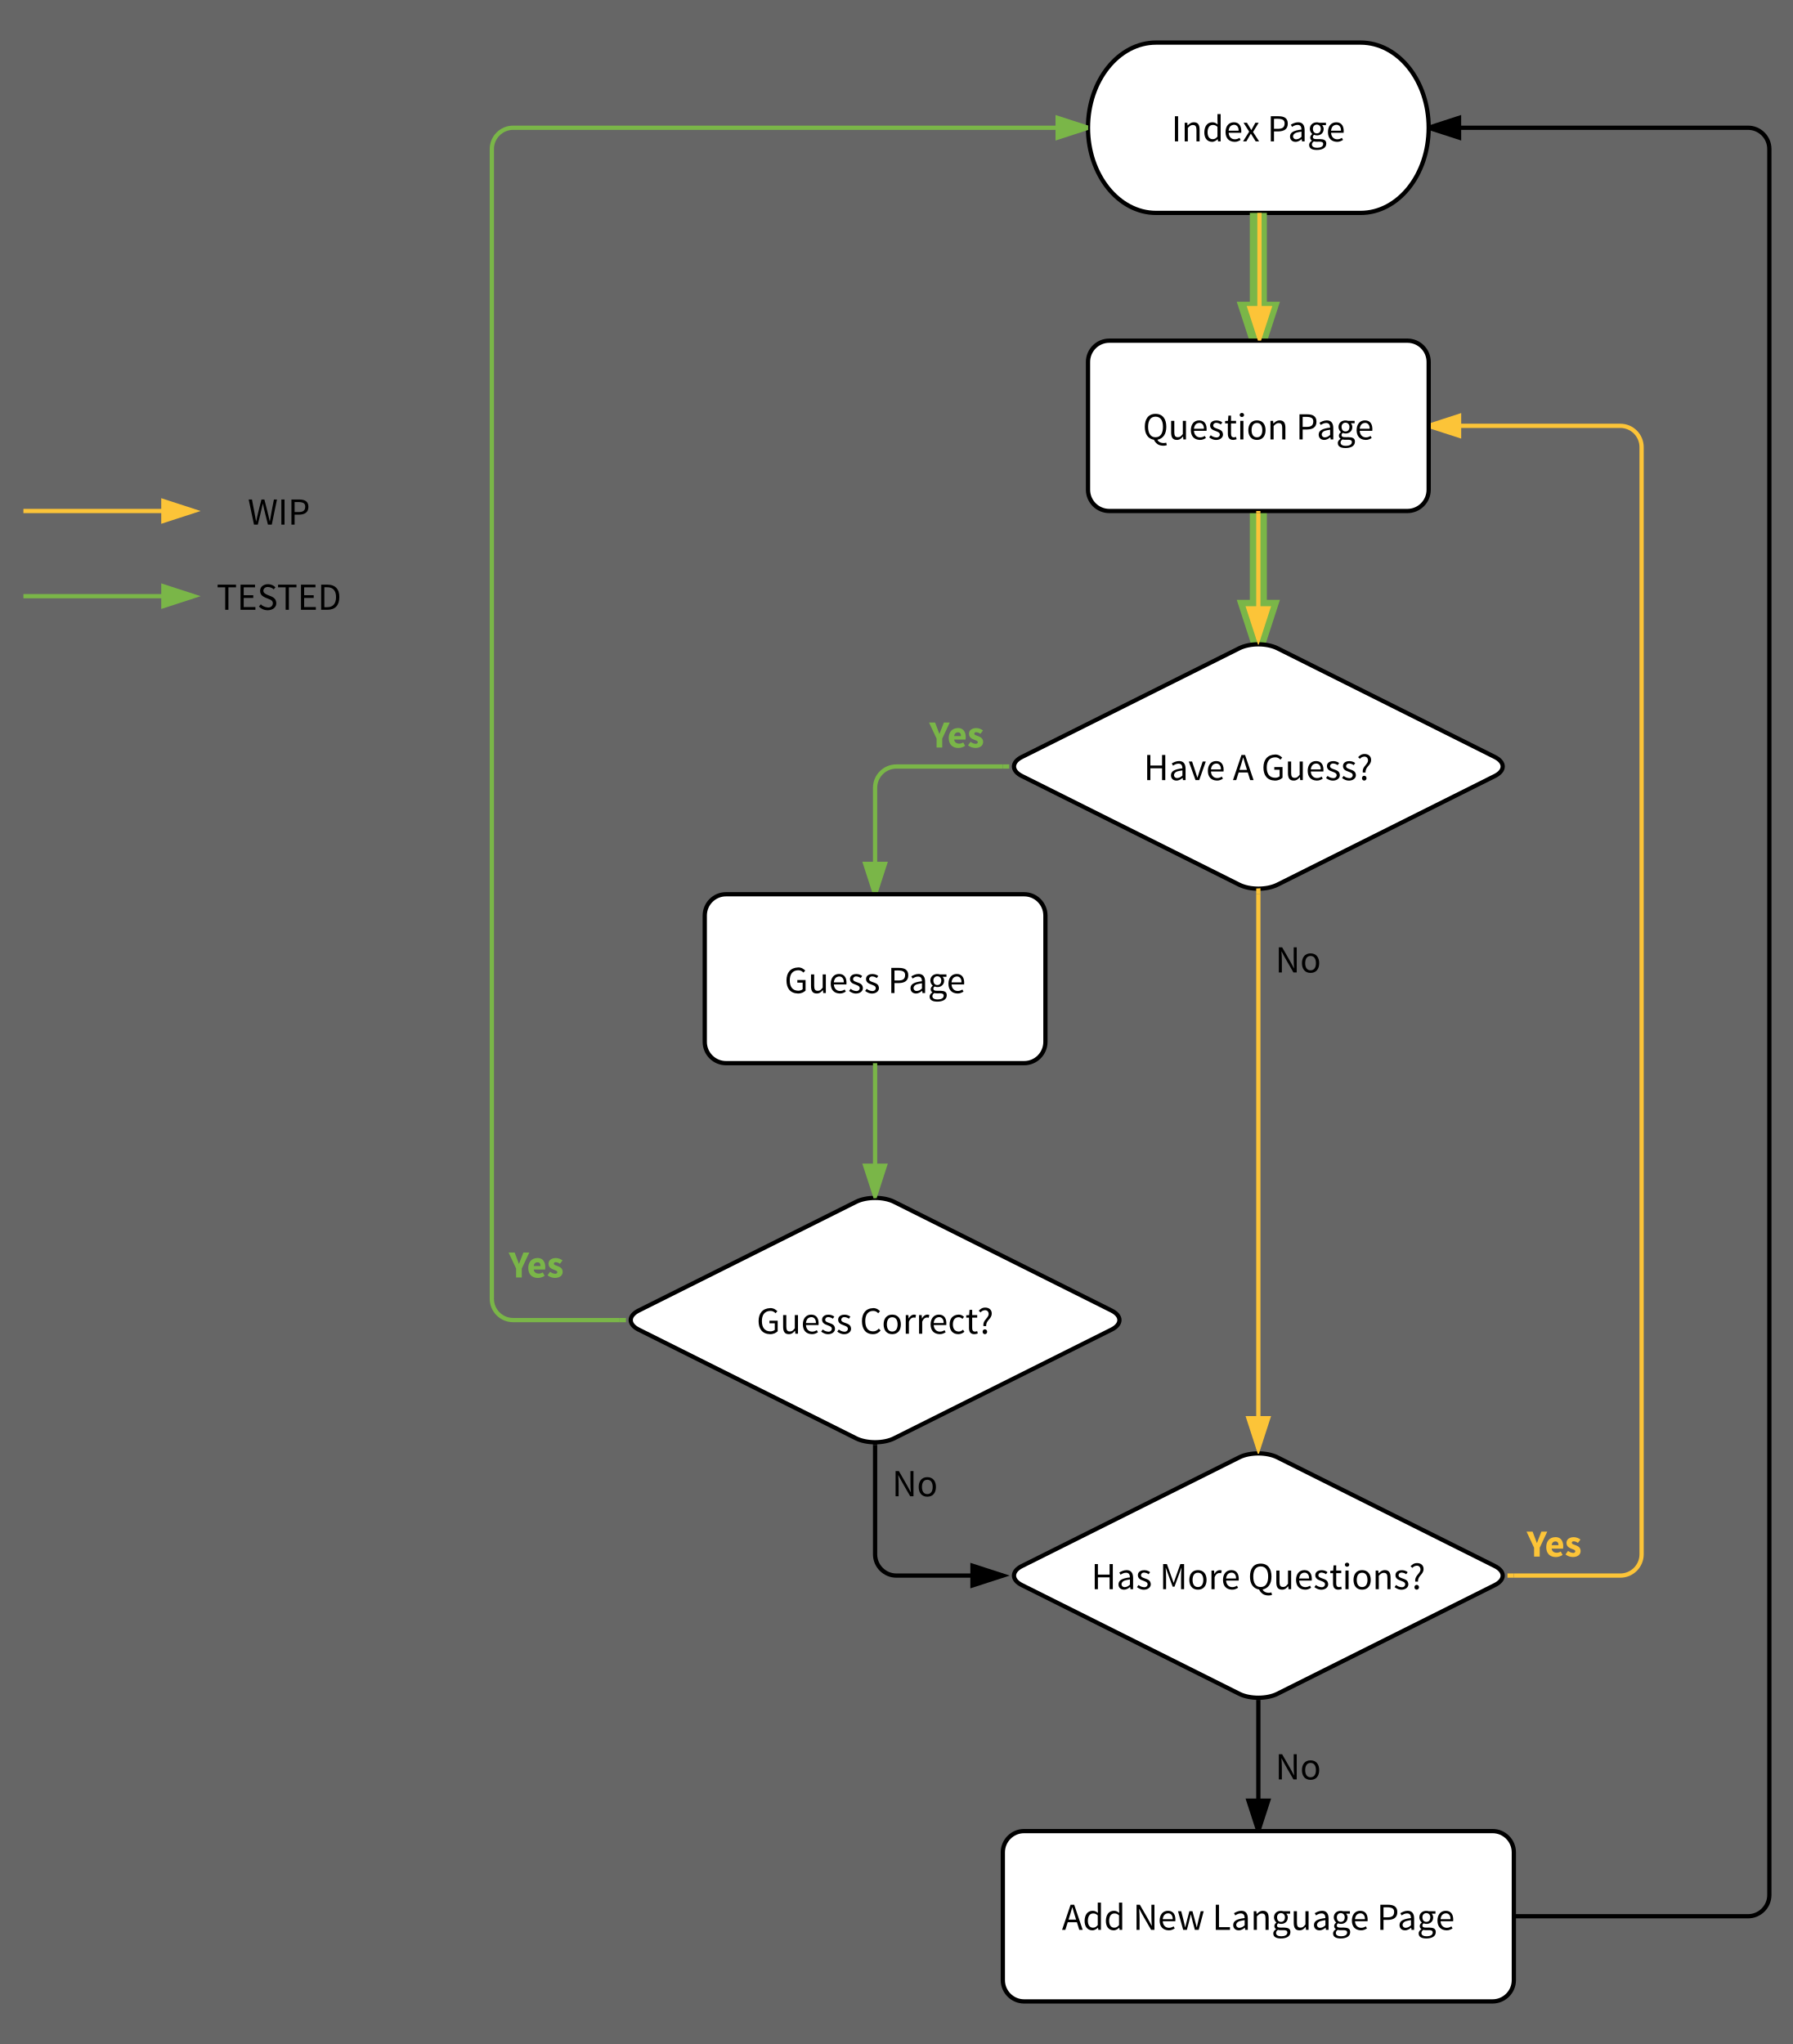
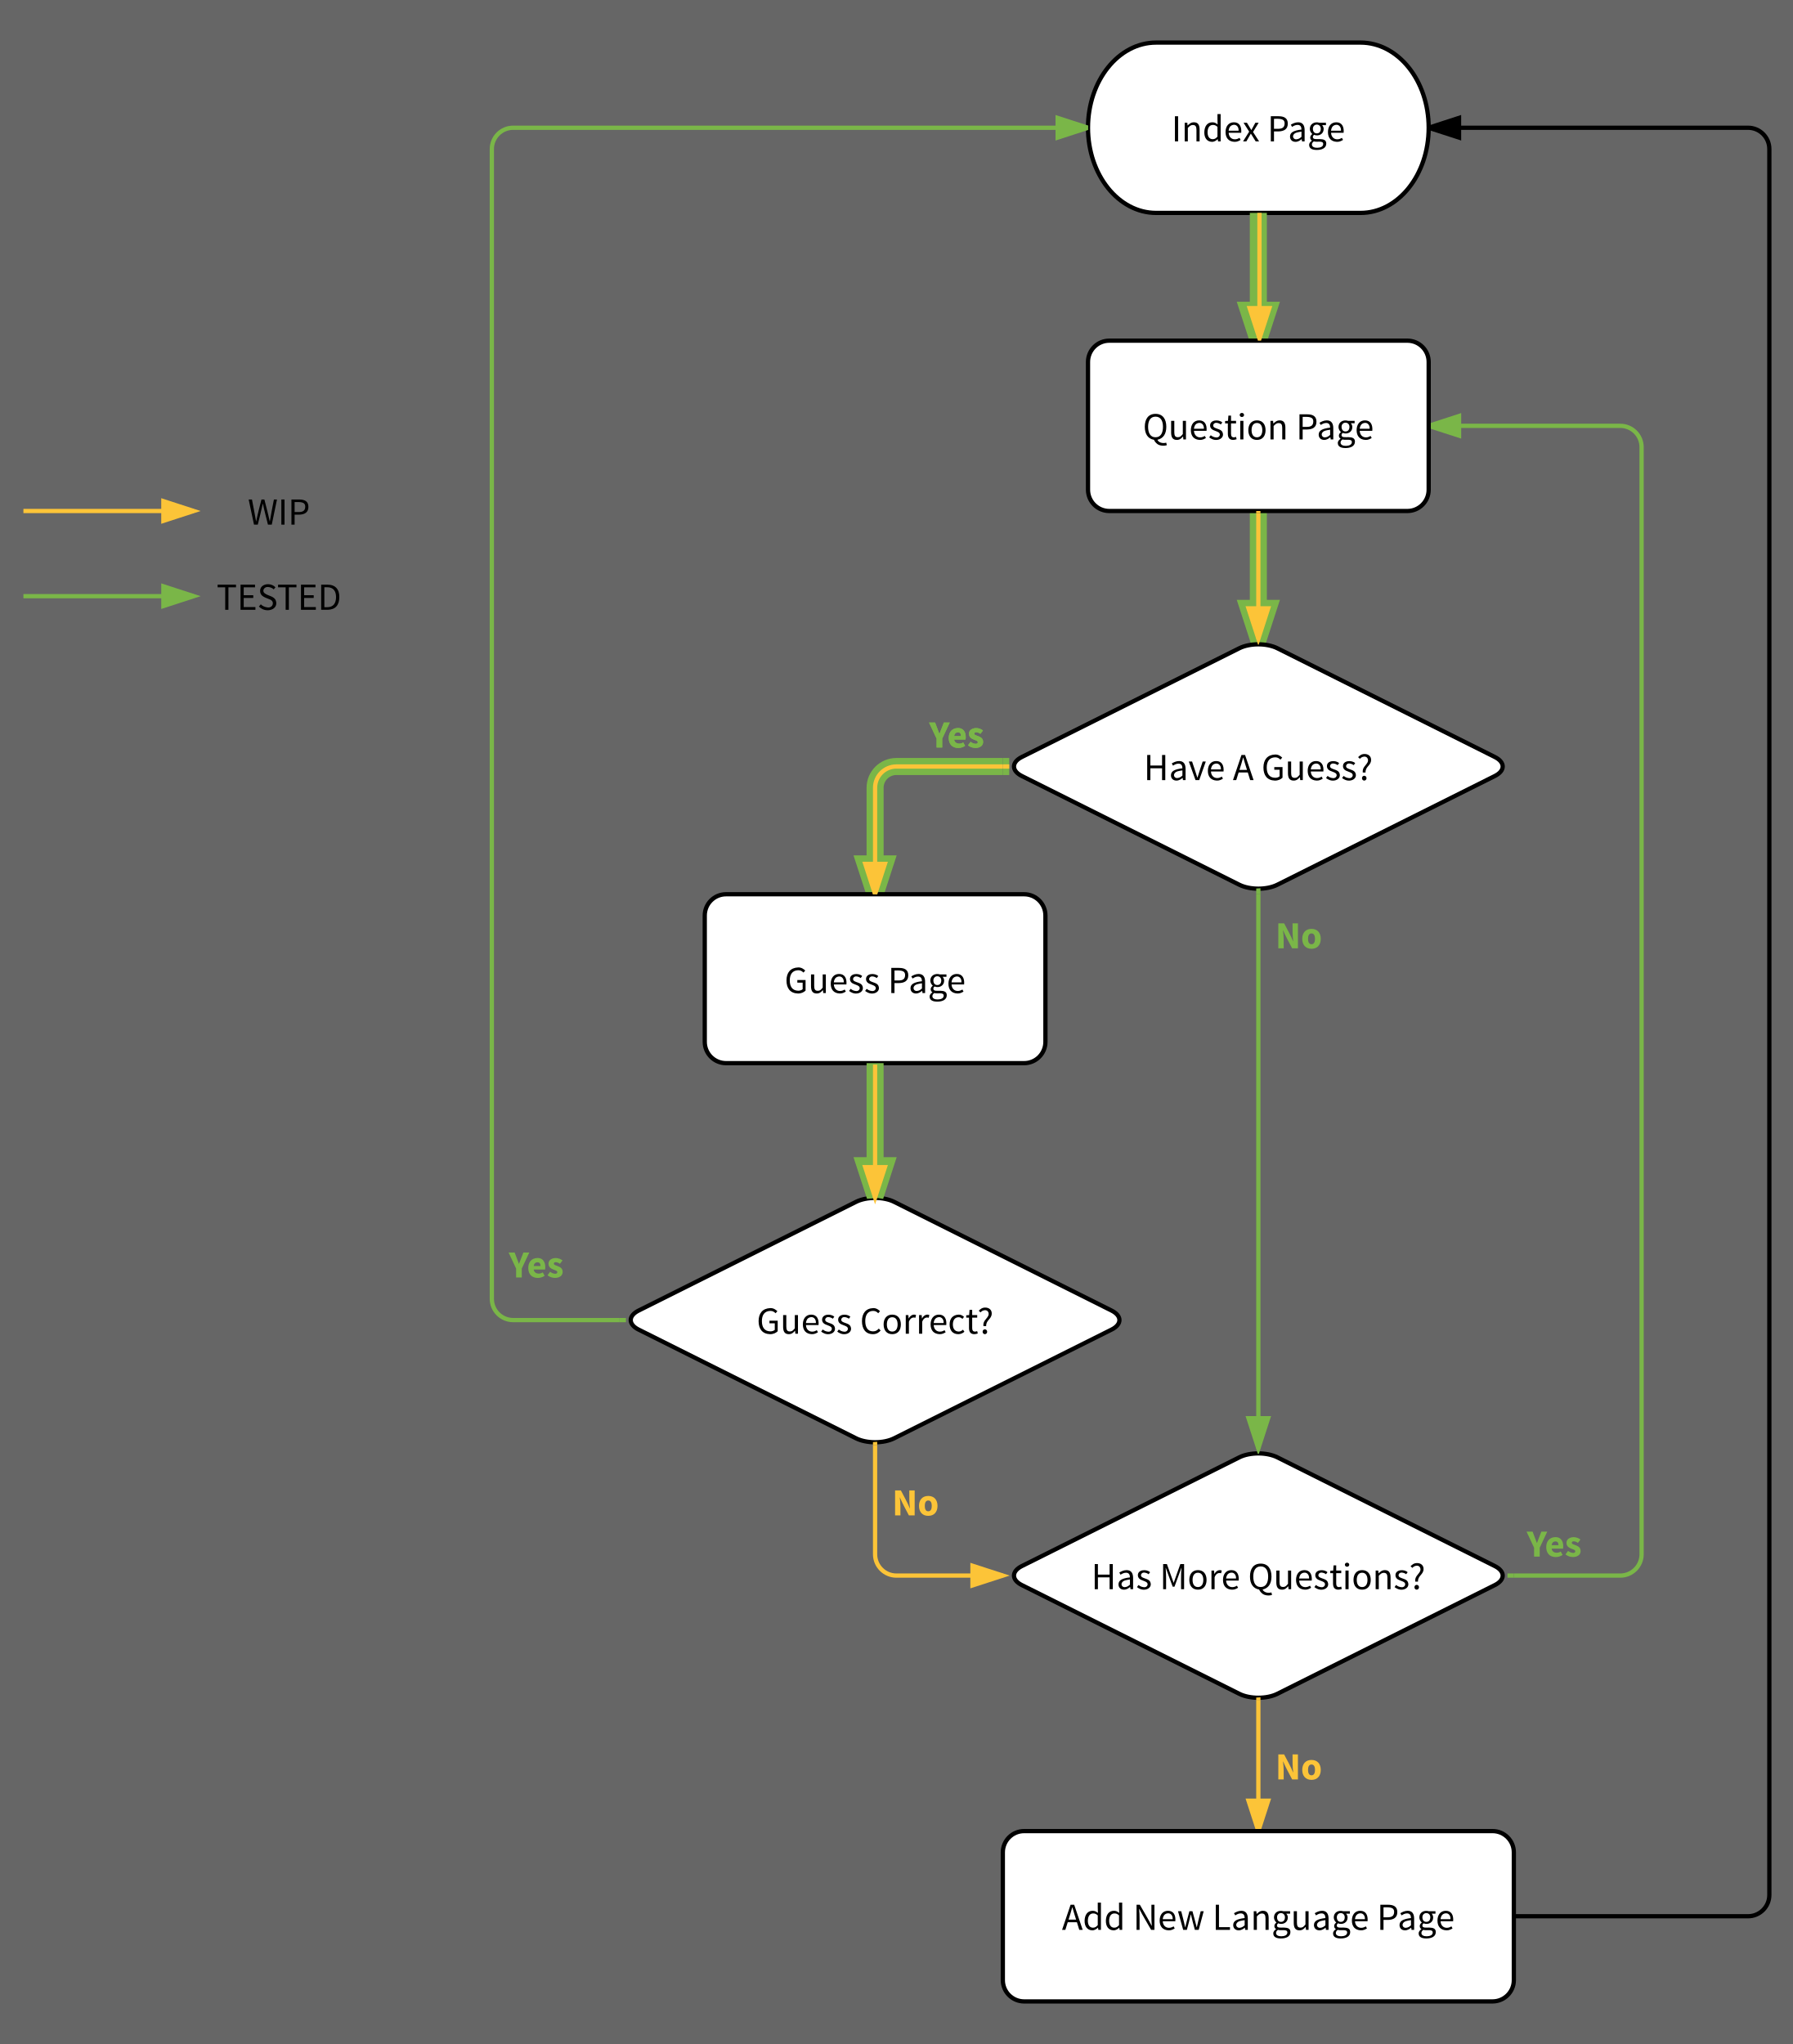
<svg xmlns="http://www.w3.org/2000/svg" xmlns:xlink="http://www.w3.org/1999/xlink" width="842" height="960">
  <g transform="translate(-69 -80)">
    <path d="M0 0h1360v1760H0z" fill="#666" />
    <path d="M708 100c17.67 0 32 17.9 32 40s-14.33 40-32 40h-96c-17.67 0-32-17.9-32-40s14.33-40 32-40z" stroke="#000" stroke-width="2" fill="#fff" />
    <use xlink:href="#a" transform="matrix(1,0,0,1,585,105) translate(34.203 41.399)" />
    <use xlink:href="#b" transform="matrix(1,0,0,1,585,105) translate(79.239 41.399)" />
    <path d="M660 180v60" stroke="#7ab648" stroke-width="8" fill="none" />
    <path d="M660 240l-4.64-14.27h9.28z" fill="#7ab648" />
    <path d="M664.2 240h-8.4l-5.94-18.27h20.28z" fill="#7ab648" />
    <path d="M660 320v60" stroke="#7ab648" stroke-width="8" fill="none" />
    <path d="M660 380l-4.64-14.27h9.28z" fill="#7ab648" />
    <path d="M663.24 382.98l-1.72-.3-4.76.3-6.9-21.25h20.28z" fill="#7ab648" />
    <path d="M651.06 384.47c4.94-2.47 12.94-2.47 17.88 0l102.12 51.06c4.94 2.47 4.94 6.47 0 8.94l-102.12 51.06c-4.94 2.47-12.94 2.47-17.88 0l-102.12-51.06c-4.94-2.47-4.94-6.47 0-8.94z" stroke="#000" stroke-width="2" fill="#fff" />
    <use xlink:href="#c" transform="matrix(1,0,0,1,545,385) translate(61.18 61.399)" />
    <use xlink:href="#d" transform="matrix(1,0,0,1,545,385) translate(103.03 61.399)" />
    <use xlink:href="#e" transform="matrix(1,0,0,1,545,385) translate(116.458 61.399)" />
    <path d="M471.06 644.47c4.94-2.47 12.94-2.47 17.88 0l102.12 51.06c4.94 2.47 4.94 6.47 0 8.94l-102.12 51.06c-4.94 2.47-12.94 2.47-17.88 0l-102.12-51.06c-4.94-2.47-4.94-6.47 0-8.94z" stroke="#000" stroke-width="2" fill="#fff" />
    <use xlink:href="#f" transform="matrix(1,0,0,1,365,645) translate(59.353 61.399)" />
    <use xlink:href="#g" transform="matrix(1,0,0,1,365,645) translate(107.899 61.399)" />
    <path d="M360 700h-50c-5.52 0-10-4.48-10-10V150c0-5.52 4.48-10 10-10h270" stroke="#7ab648" stroke-width="2" fill="none" />
    <path d="M363 701h-3v-2h3zM580 140l-14.27 4.64v-9.28z" fill="#7ab648" />
    <path d="M580.06 138.97L580 140l.04 1.04-15.3 4.97v-12zm-13.33 4.3l10.03-3.27-10.03-3.26z" fill="#7ab648" />
    <use xlink:href="#h" transform="matrix(1,0,0,1,308,662.2779) translate(0.005 17.712)" />
-     <path d="M480 758.66V810c0 5.52 4.48 10 10 10h50" stroke="#000" stroke-width="2" fill="none" />
-     <path d="M481 758.66h-2v-1.36l2-.13zM540 820l-14.27 4.64v-9.28z" />
-     <path d="M543.24 820l-18.5 6v-12zm-16.5 3.26l10.02-3.26-10.03-3.26z" />
-     <use xlink:href="#i" transform="matrix(1,0,0,1,488,765.0228) translate(0.005 17.712)" />
+     <path d="M480 758.66V810c0 5.52 4.48 10 10 10h50" stroke="#fcc438" stroke-width="2" fill="none" />
+     <path d="M481 758.66h-2v-1.36l2-.13zM540 820l-14.27 4.64v-9.28z" fill="#fcc438" />
+     <path d="M543.24 820l-18.5 6v-12zm-16.5 3.26l10.02-3.26-10.03-3.26z" fill="#fcc438" />
+     <use xlink:href="#i" transform="matrix(1,0,0,1,488,774.0203) translate(0.005 17.712)" />
    <path d="M651.06 764.47c4.94-2.47 12.94-2.47 17.88 0l102.12 51.06c4.94 2.47 4.94 6.47 0 8.94l-102.12 51.06c-4.94 2.47-12.94 2.47-17.88 0l-102.12-51.06c-4.94-2.47-4.94-6.47 0-8.94z" stroke="#000" stroke-width="2" fill="#fff" />
    <use xlink:href="#j" transform="matrix(1,0,0,1,545,765) translate(36.538 61.399)" />
    <use xlink:href="#k" transform="matrix(1,0,0,1,545,765) translate(68.668 61.399)" />
    <use xlink:href="#l" transform="matrix(1,0,0,1,545,765) translate(110.14 61.399)" />
-     <path d="M660 760.34V500" stroke="#fcc438" stroke-width="2" fill="none" />
-     <path d="M660 760.34l-4.64-14.26h9.28z" fill="#fcc438" />
-     <path d="M660.27 762.75l-.53.03-5.75-17.7h12zm-3.53-15.67L660 757.1l3.26-10.02zM661 500h-2v-2.7l2-.13z" fill="#fcc438" />
-     <use xlink:href="#i" transform="matrix(1,0,0,1,668,519.017) translate(0.005 17.712)" />
-     <path d="M660 878.66V940" stroke="#000" stroke-width="2" fill="none" />
-     <path d="M661 878.66h-2v-1.36l2-.13zM660 940l-4.64-14.27h9.28z" />
-     <path d="M661.05 940h-2.1L654 924.73h12zm-4.3-13.27l3.25 10.03 3.26-10.03z" />
+     <path d="M660 760.34V500" stroke="#7ab648" stroke-width="2" fill="none" />
+     <path d="M660 760.34l-4.64-14.26h9.28z" fill="#7ab648" />
+     <path d="M660.27 762.75l-.53.03-5.75-17.7h12zm-3.53-15.67L660 757.1l3.26-10.02zM661 500h-2v-2.7l2-.13z" fill="#7ab648" />
+     <use xlink:href="#m" transform="matrix(1,0,0,1,668,507.687) translate(0.005 17.712)" />
+     <path d="M660 878.66V940" stroke="#fcc438" stroke-width="2" fill="none" />
+     <path d="M661 878.66h-2v-1.36l2-.13zM660 940l-4.64-14.27h9.28z" fill="#fcc438" />
+     <path d="M661.05 940h-2.1L654 924.73h12zm-4.3-13.27l3.25 10.03 3.26-10.03z" fill="#fcc438" />
    <use xlink:href="#i" transform="matrix(1,0,0,1,668,898.0153) translate(0.005 17.712)" />
    <path d="M540 950c0-5.52 4.48-10 10-10h220c5.52 0 10 4.48 10 10v60c0 5.52-4.48 10-10 10H550c-5.52 0-10-4.48-10-10z" stroke="#000" stroke-width="2" fill="#fff" />
-     <use xlink:href="#m" transform="matrix(1,0,0,1,545,945) translate(22.768 41.399)" />
-     <use xlink:href="#n" transform="matrix(1,0,0,1,545,945) translate(56.176 41.399)" />
-     <use xlink:href="#o" transform="matrix(1,0,0,1,545,945) translate(93.4 41.399)" />
-     <use xlink:href="#p" transform="matrix(1,0,0,1,545,945) translate(170.674 41.399)" />
+     <use xlink:href="#n" transform="matrix(1,0,0,1,545,945) translate(22.768 41.399)" />
+     <use xlink:href="#o" transform="matrix(1,0,0,1,545,945) translate(56.176 41.399)" />
+     <use xlink:href="#p" transform="matrix(1,0,0,1,545,945) translate(93.4 41.399)" />
+     <use xlink:href="#q" transform="matrix(1,0,0,1,545,945) translate(170.674 41.399)" />
    <path d="M780 980h110c5.52 0 10-4.48 10-10V150c0-5.52-4.48-10-10-10H740" stroke="#000" stroke-width="2" fill="none" />
    <path d="M754.27 144.64L740 140l14.27-4.64z" />
    <path d="M755.27 146l-15.33-4.97.06-1.03-.04-1.04 15.3-4.97zm-12.03-6l10.03 3.26v-6.52z" />
-     <path d="M740 280h90c5.52 0 10 4.48 10 10v520c0 5.52-4.48 10-10 10h-50" stroke="#fcc438" stroke-width="2" fill="none" />
-     <path d="M754.27 284.64L740 280l14.27-4.64z" fill="#fcc438" />
-     <path d="M755.27 286L740 281.06v-2.1l15.27-4.96zm-12.03-6l10.03 3.26v-6.52zM780 821h-3v-2h3z" fill="#fcc438" />
-     <use xlink:href="#q" transform="matrix(1,0,0,1,786.101,793.374) translate(0.005 17.712)" />
-     <path d="M540 440h-50c-5.52 0-10 4.48-10 10v50" stroke="#7ab648" stroke-width="2" fill="none" />
-     <path d="M543 441h-3v-2h3zM480 500l-4.64-14.27h9.28z" fill="#7ab648" />
-     <path d="M481.05 500h-2.1L474 484.73h12zm-4.3-13.27l3.25 10.03 3.26-10.03z" fill="#7ab648" />
+     <path d="M740 280h90c5.52 0 10 4.48 10 10v520c0 5.52-4.48 10-10 10h-50" stroke="#7ab648" stroke-width="2" fill="none" />
+     <path d="M754.27 284.64L740 280l14.27-4.64z" fill="#7ab648" />
+     <path d="M755.27 286L740 281.06v-2.1l15.27-4.96zm-12.03-6l10.03 3.26v-6.52zM780 821h-3v-2h3z" fill="#7ab648" />
+     <use xlink:href="#h" transform="matrix(1,0,0,1,786.101,793.374) translate(0.005 17.712)" />
+     <path d="M540 440h-50c-5.52 0-10 4.48-10 10v50" stroke="#7ab648" stroke-width="8" fill="none" />
+     <path d="M543 444h-3v-8h3zM480 500l-4.64-14.27h9.28z" fill="#7ab648" />
+     <path d="M484.2 500h-8.4l-5.94-18.27h20.28z" fill="#7ab648" />
    <use xlink:href="#h" transform="matrix(1,0,0,1,505.4763,413.374) translate(0.005 17.712)" />
    <path d="M580 250c0-5.52 4.48-10 10-10h140c5.52 0 10 4.48 10 10v60c0 5.52-4.48 10-10 10H590c-5.52 0-10-4.48-10-10z" stroke="#000" stroke-width="2" fill="#fff" />
    <use xlink:href="#r" transform="matrix(1,0,0,1,585,245) translate(20.739 41.399)" />
-     <use xlink:href="#p" transform="matrix(1,0,0,1,585,245) translate(92.703 41.399)" />
+     <use xlink:href="#q" transform="matrix(1,0,0,1,585,245) translate(92.703 41.399)" />
    <path d="M400 510c0-5.52 4.48-10 10-10h140c5.52 0 10 4.48 10 10v59.33c0 5.53-4.48 10-10 10H410c-5.52 0-10-4.47-10-10z" stroke="#000" stroke-width="2" fill="#fff" />
    <use xlink:href="#f" transform="matrix(1,0,0,1,405,505) translate(32.448 41.399)" />
-     <use xlink:href="#p" transform="matrix(1,0,0,1,405,505) translate(80.994 41.399)" />
-     <path d="M480 579.33v62.43" stroke="#7ab648" stroke-width="2" fill="none" />
+     <use xlink:href="#q" transform="matrix(1,0,0,1,405,505) translate(80.994 41.399)" />
+     <path d="M480 579.33v62.43" stroke="#7ab648" stroke-width="8" fill="none" />
    <path d="M480 641.76l-4.64-14.26h9.28z" fill="#7ab648" />
-     <path d="M480.74 642.72l-1.45.1-5.3-16.32h12zm-4-14.22l3.26 10.03 3.26-10.03z" fill="#7ab648" />
+     <path d="M483.78 643.08l-2.26-.4-5.32.34-6.34-19.52h20.28z" fill="#7ab648" />
    <path d="M660.53 181v58" stroke="#fcc438" stroke-width="2" fill="none" />
    <path d="M661.53 181h-2v-1h2zM660.53 239l-4.63-14.27h9.27z" fill="#fcc438" />
    <path d="M661.26 240h-1.45l-5.28-16.27h12.03zm-4-14.27l3.27 10.03 3.26-10.03z" fill="#fcc438" />
    <path d="M80 320h80" stroke="#fcc438" stroke-width="2" fill="none" />
    <path d="M160 320l-14.27 4.64v-9.28z" stroke="#fcc438" stroke-width="2" fill="#fcc438" />
    <path d="M80 360h80" stroke="#7ab648" stroke-width="2" fill="none" />
    <path d="M160 360l-14.27 4.64v-9.28z" stroke="#7ab648" stroke-width="2" fill="#7ab648" />
    <path d="M160 310c0-5.52 4.48-10 10-10h60c5.52 0 10 4.48 10 10v20c0 5.52-4.48 10-10 10h-60c-5.52 0-10-4.48-10-10z" fill="none" />
-     <g>
-       <use xlink:href="#s" transform="matrix(1,0,0,1,165,305) translate(20.375 21.399)" />
-     </g>
+     <use xlink:href="#s" transform="matrix(1,0,0,1,165,305) translate(20.375 21.399)" />
    <path d="M160 350c0-5.52 4.48-10 10-10h60c5.52 0 10 4.48 10 10v20c0 5.52-4.48 10-10 10h-60c-5.52 0-10-4.48-10-10z" fill="none" />
-     <g>
-       <use xlink:href="#t" transform="matrix(1,0,0,1,165,345) translate(5.705 21.399)" />
-     </g>
+     <use xlink:href="#t" transform="matrix(1,0,0,1,165,345) translate(5.705 21.399)" />
    <path d="M660 321v59" stroke="#fcc438" stroke-width="2" fill="none" />
    <path d="M661 321h-2v-1h2zM660 380l-4.64-14.27h9.28z" fill="#fcc438" />
    <path d="M660.16 382.76l-.3.02-5.87-18.05h12zm-3.42-16.03l3.26 10.03 3.26-10.03z" fill="#fcc438" />
+     <path d="M540 440h-50c-5.52 0-10 4.48-10 10v50" stroke="#fcc438" stroke-width="2" fill="none" />
+     <path d="M543 441h-3v-2h3zM480 500l-4.64-14.27h9.28z" fill="#fcc438" />
+     <path d="M481.05 500h-2.1L474 484.73h12zm-4.3-13.27l3.25 10.03 3.26-10.03z" fill="#fcc438" />
+     <g>
+       <use xlink:href="#h" transform="matrix(1,0,0,1,505.4763,413.374) translate(0.005 17.712)" />
+     </g>
+     <path d="M480 580v62.43" stroke="#fcc438" stroke-width="2" fill="none" />
+     <path d="M480 642.43l-4.64-14.26h9.28z" stroke="#fcc438" stroke-width="2" fill="#fcc438" />
    <defs>
      <path d="M90-656h83V0H90v-656" id="u" />
      <path d="M297-427c-68 0-89 36-133 75V0H82v-486h68l7 70h3c43-40 85-82 163-82 111 0 147 74 148 190V0h-82v-297c-1-82-18-130-92-130" id="v" />
      <path d="M248 12C114 10 43-95 47-242c4-146 72-256 211-256 65 0 96 26 136 56-6-85-3-179-4-270h83V0h-68l-7-57h-3c-35 32-83 69-147 69zm24-441c-97 0-138 83-140 186-2 104 39 186 134 186 59 0 90-30 124-67v-254c-35-31-64-51-118-51" id="w" />
      <path d="M279 12C129 6 46-87 46-242c0-148 77-256 218-256 148 0 205 117 191 273H127c4 97 64 171 162 171 51 0 87-18 121-38l29 54c-42 25-92 53-160 50zm107-291c7-109-70-183-170-143-53 21-83 73-90 143h260" id="x" />
      <path d="M173-254L26-486h89c39 62 75 126 113 188h4c34-63 68-126 103-188h86L274-245 432 0h-89c-42-66-83-133-124-200h-4C176-134 140-65 100 0H14" id="y" />
      <g id="a">
        <use transform="matrix(0.018,0,0,0.018,0,0)" xlink:href="#u" />
        <use transform="matrix(0.018,0,0,0.018,4.734,0)" xlink:href="#v" />
        <use transform="matrix(0.018,0,0,0.018,14.58,0)" xlink:href="#w" />
        <use transform="matrix(0.018,0,0,0.018,24.57,0)" xlink:href="#x" />
        <use transform="matrix(0.018,0,0,0.018,33.372,0)" xlink:href="#y" />
      </g>
      <path d="M533-463c0 144-98 200-242 203H173V0H90v-656h201c145 0 242 48 242 193zm-83 0c5-141-139-126-277-126v261h108c107-1 165-34 169-135" id="z" />
      <path d="M201 12C118 12 58-40 58-126c0-53 24-94 72-122s123-49 227-60c-1-72-27-121-100-122-60-1-108 28-145 52l-33-57c46-28 114-63 191-63 121 0 168 82 169 200V0h-68c-4-19-2-42-9-58-42 33-92 70-161 70zm23-66c62-5 93-31 133-65v-135c-89 14-171 22-207 80-36 57 6 125 74 120" id="A" />
      <path d="M167 0c-28 21-50 43-50 82 0 62 68 87 141 85 79-2 154-27 154-99 0-98-160-40-245-68zm79 224C139 224 45 194 45 93c0-52 35-84 71-110v-4c-23-15-43-40-43-79 0-42 30-73 53-90v-4c-30-26-63-73-63-131 0-132 122-199 252-161h169v63H384c21 21 40 58 40 100 0 132-129 200-251 152-16 14-31 29-31 58-1 71 108 51 180 53 101 3 170 24 170 116 0 121-115 168-246 168zM143-325c2 69 37 116 103 116s101-47 103-116c2-66-42-112-103-113-61 0-105 47-103 113" id="B" />
      <g id="b">
        <use transform="matrix(0.018,0,0,0.018,0,0)" xlink:href="#z" />
        <use transform="matrix(0.018,0,0,0.018,9.594,0)" xlink:href="#A" />
        <use transform="matrix(0.018,0,0,0.018,18.81,0)" xlink:href="#B" />
        <use transform="matrix(0.018,0,0,0.018,27.63,0)" xlink:href="#x" />
      </g>
      <path d="M90-656h83v275h305v-275h84V0h-84v-309H173V0H90v-656" id="C" />
      <path d="M12-486h85c46 139 93 277 137 419h4c42-142 90-280 136-419h81L283 0h-96" id="D" />
      <g id="c">
        <use transform="matrix(0.018,0,0,0.018,0,0)" xlink:href="#C" />
        <use transform="matrix(0.018,0,0,0.018,11.736,0)" xlink:href="#A" />
        <use transform="matrix(0.018,0,0,0.018,20.952,0)" xlink:href="#D" />
        <use transform="matrix(0.018,0,0,0.018,29.286,0)" xlink:href="#x" />
      </g>
      <path d="M369-267c-33-107-67-211-97-321h-4c-28 111-63 214-96 321h197zm21 67H151L88 0H3l222-656h94L541 0h-89" id="E" />
      <use transform="matrix(0.018,0,0,0.018,0,0)" xlink:href="#E" id="d" />
      <path d="M347 12C149 5 52-125 52-328c0-204 103-332 302-340 87-4 146 41 188 81l-47 53c-34-33-72-63-140-61-151 5-217 111-217 265 0 157 63 265 218 269 47 1 93-16 118-39v-171H335v-69h215v276c-42 43-116 79-203 76" id="F" />
      <path d="M224 12C112 12 76-61 75-178v-308h83v297c1 82 17 130 91 130 69 0 90-36 131-82v-345h82V0h-68l-7-76h-3c-42 46-81 88-160 88" id="G" />
      <path d="M374-191C441-40 261 57 110-7 79-20 51-36 28-55l41-55c40 31 77 52 143 58 87 8 128-92 60-134-81-50-214-50-220-174-7-157 230-170 318-83l-39 52c-30-22-63-38-111-43-80-8-120 85-56 122 69 40 177 47 210 121" id="H" />
      <path d="M377-522c-5 146-153 167-145 324h-72c-16-134 82-180 126-269 32-68-7-151-86-147-52 3-89 27-115 58l-47-43c40-43 89-83 168-83 101-1 175 60 171 160zM198 12c-33 0-59-28-59-62 0-36 25-64 59-64s60 28 60 64c0 34-27 62-60 62" id="I" />
      <g id="e">
        <use transform="matrix(0.018,0,0,0.018,0,0)" xlink:href="#F" />
        <use transform="matrix(0.018,0,0,0.018,11.106,0)" xlink:href="#G" />
        <use transform="matrix(0.018,0,0,0.018,20.898,0)" xlink:href="#x" />
        <use transform="matrix(0.018,0,0,0.018,29.826,0)" xlink:href="#H" />
        <use transform="matrix(0.018,0,0,0.018,37.368,0)" xlink:href="#H" />
        <use transform="matrix(0.018,0,0,0.018,44.712,0)" xlink:href="#I" />
      </g>
      <g id="f">
        <use transform="matrix(0.018,0,0,0.018,0,0)" xlink:href="#F" />
        <use transform="matrix(0.018,0,0,0.018,11.106,0)" xlink:href="#G" />
        <use transform="matrix(0.018,0,0,0.018,20.898,0)" xlink:href="#x" />
        <use transform="matrix(0.018,0,0,0.018,29.826,0)" xlink:href="#H" />
        <use transform="matrix(0.018,0,0,0.018,37.368,0)" xlink:href="#H" />
      </g>
      <path d="M339 12C145 12 52-127 52-328s97-332 292-340c80-3 141 40 179 81l-47 53c-32-34-69-61-131-61-146 0-207 114-207 265S195-61 341-61c74 0 112-32 151-73l47 51c-48 54-106 95-200 95" id="J" />
      <path d="M271 12C125 12 46-91 46-242c0-152 79-256 225-256s225 104 225 256c0 151-79 254-225 254zm0-442c-100 0-140 84-140 188S172-56 271-56s140-82 140-186-40-188-140-188" id="K" />
      <path d="M334-416c-89-26-142 29-170 104V0H82v-486h68l7 88h3c31-63 101-124 190-90" id="L" />
      <path d="M274 12C124 12 46-89 46-242c0-154 84-249 234-256 64-3 108 29 142 58l-41 53c-27-22-53-43-98-43-104 0-152 81-152 188S178-60 281-56c50 2 87-25 114-49l37 54c-39 34-91 63-158 63" id="M" />
      <path d="M235 12C135 12 96-49 96-150v-269H24v-62l76-5 10-136h69v136h131v67H179v270c1 58 17 94 75 94 19 0 41-7 55-13l16 62c-25 8-58 18-90 18" id="N" />
      <g id="g">
        <use transform="matrix(0.018,0,0,0.018,0,0)" xlink:href="#J" />
        <use transform="matrix(0.018,0,0,0.018,10.278,0)" xlink:href="#K" />
        <use transform="matrix(0.018,0,0,0.018,20.034,0)" xlink:href="#L" />
        <use transform="matrix(0.018,0,0,0.018,26.28,0)" xlink:href="#L" />
        <use transform="matrix(0.018,0,0,0.018,32.346,0)" xlink:href="#x" />
        <use transform="matrix(0.018,0,0,0.018,41.274,0)" xlink:href="#M" />
        <use transform="matrix(0.018,0,0,0.018,49.482,0)" xlink:href="#N" />
        <use transform="matrix(0.018,0,0,0.018,55.098,0)" xlink:href="#I" />
      </g>
      <path fill="#7ab648" d="M189-232L-8-652h158c38 98 75 194 111 294h4c37-99 75-196 114-294h154L336-232V0H189v-232" id="O" />
      <path fill="#7ab648" d="M287 12C128 12 36-86 36-248c0-153 86-255 234-260 163-6 229 133 205 300H178c9 112 149 136 236 75l49 89c-44 30-107 56-176 56zm69-311c-1-57-23-99-83-97-56 2-88 40-96 97h179" id="P" />
      <path fill="#7ab648" d="M415-148C416-3 245 40 110-7 76-20 46-36 21-57l66-92c39 28 72 46 128 52 64 7 83-58 31-81-84-38-196-56-200-175-4-140 166-184 290-135 29 12 54 27 75 43l-66 88c-30-22-61-38-105-42-63-5-71 55-26 75 86 37 200 53 201 176" id="Q" />
      <g id="h">
        <use transform="matrix(0.018,0,0,0.018,0,0)" xlink:href="#O" />
        <use transform="matrix(0.018,0,0,0.018,8.46,0)" xlink:href="#P" />
        <use transform="matrix(0.018,0,0,0.018,17.784,0)" xlink:href="#Q" />
      </g>
-       <path d="M158-548c17 169 9 363 11 548H90v-656h86c103 183 212 359 308 548h4c-15-171-9-363-10-548h79V0h-86C368-183 259-359 162-548h-4" id="R" />
+       <path fill="#fcc438" d="M199-467c20 141 19 305 18 467H77v-652h151c79 155 166 302 234 468h4c-20-141-20-306-18-468h140V0H437c-79-155-165-303-234-467h-4" id="R" />
+       <path fill="#fcc438" d="M278 12C125 12 36-90 36-248s89-260 242-260c152 0 241 102 241 260S430 12 278 12zm0-401c-69 0-91 65-91 141s22 141 91 141c68 0 91-66 91-141s-23-141-91-141" id="S" />
      <g id="i">
        <use transform="matrix(0.018,0,0,0.018,0,0)" xlink:href="#R" />
-         <use transform="matrix(0.018,0,0,0.018,11.646,0)" xlink:href="#K" />
+         <use transform="matrix(0.018,0,0,0.018,11.97,0)" xlink:href="#S" />
      </g>
      <g id="j">
        <use transform="matrix(0.018,0,0,0.018,0,0)" xlink:href="#C" />
        <use transform="matrix(0.018,0,0,0.018,11.736,0)" xlink:href="#A" />
        <use transform="matrix(0.018,0,0,0.018,20.952,0)" xlink:href="#H" />
      </g>
-       <path d="M156-555c17 172 9 368 11 555H90v-656h98c58 162 117 324 175 486h4c55-164 115-324 172-486h98V0h-79c2-187-7-383 11-555h-4C506-391 446-229 386-66h-47c-60-163-121-324-179-489h-4" id="S" />
+       <path d="M156-555c17 172 9 368 11 555H90v-656h98c58 162 117 324 175 486h4c55-164 115-324 172-486h98V0h-79c2-187-7-383 11-555h-4C506-391 446-229 386-66h-47c-60-163-121-324-179-489h-4" id="T" />
      <g id="k">
-         <use transform="matrix(0.018,0,0,0.018,0,0)" xlink:href="#S" />
+         <use transform="matrix(0.018,0,0,0.018,0,0)" xlink:href="#T" />
        <use transform="matrix(0.018,0,0,0.018,13.086,0)" xlink:href="#K" />
        <use transform="matrix(0.018,0,0,0.018,22.842,0)" xlink:href="#L" />
        <use transform="matrix(0.018,0,0,0.018,28.908,0)" xlink:href="#x" />
      </g>
-       <path d="M332-595c-140 0-194 117-194 264 0 150 51 274 194 274s194-124 194-274c0-147-54-264-194-264zM381 8c30 72 136 103 230 76l16 65c-78 27-188 15-246-29-40-30-71-66-90-111C130-19 52-145 52-331c0-198 88-337 280-337 191 0 281 139 281 337 0 185-78 306-232 339" id="T" />
-       <path d="M181-639c0 30-26 53-57 53s-57-23-57-53c0-31 26-53 57-53s57 22 57 53zM82-486h82V0H82v-486" id="U" />
+       <path d="M332-595c-140 0-194 117-194 264 0 150 51 274 194 274s194-124 194-274c0-147-54-264-194-264zM381 8c30 72 136 103 230 76l16 65c-78 27-188 15-246-29-40-30-71-66-90-111C130-19 52-145 52-331c0-198 88-337 280-337 191 0 281 139 281 337 0 185-78 306-232 339" id="U" />
+       <path d="M181-639c0 30-26 53-57 53s-57-23-57-53c0-31 26-53 57-53s57 22 57 53zM82-486h82V0H82v-486" id="V" />
      <g id="l">
-         <use transform="matrix(0.018,0,0,0.018,0,0)" xlink:href="#T" />
+         <use transform="matrix(0.018,0,0,0.018,0,0)" xlink:href="#U" />
        <use transform="matrix(0.018,0,0,0.018,11.952,0)" xlink:href="#G" />
        <use transform="matrix(0.018,0,0,0.018,21.744,0)" xlink:href="#x" />
        <use transform="matrix(0.018,0,0,0.018,30.672,0)" xlink:href="#H" />
        <use transform="matrix(0.018,0,0,0.018,38.214,0)" xlink:href="#N" />
-         <use transform="matrix(0.018,0,0,0.018,44.298,0)" xlink:href="#U" />
+         <use transform="matrix(0.018,0,0,0.018,44.298,0)" xlink:href="#V" />
        <use transform="matrix(0.018,0,0,0.018,48.726,0)" xlink:href="#K" />
        <use transform="matrix(0.018,0,0,0.018,58.482,0)" xlink:href="#v" />
        <use transform="matrix(0.018,0,0,0.018,68.328,0)" xlink:href="#H" />
        <use transform="matrix(0.018,0,0,0.018,75.672,0)" xlink:href="#I" />
      </g>
+       <path fill="#7ab648" d="M199-467c20 141 19 305 18 467H77v-652h151c79 155 166 302 234 468h4c-20-141-20-306-18-468h140V0H437c-79-155-165-303-234-467h-4" id="W" />
+       <path fill="#7ab648" d="M278 12C125 12 36-90 36-248s89-260 242-260c152 0 241 102 241 260S430 12 278 12zm0-401c-69 0-91 65-91 141s22 141 91 141c68 0 91-66 91-141s-23-141-91-141" id="X" />
      <g id="m">
+         <use transform="matrix(0.018,0,0,0.018,0,0)" xlink:href="#W" />
+         <use transform="matrix(0.018,0,0,0.018,11.97,0)" xlink:href="#X" />
+       </g>
+       <g id="n">
        <use transform="matrix(0.018,0,0,0.018,0,0)" xlink:href="#E" />
        <use transform="matrix(0.018,0,0,0.018,9.792,0)" xlink:href="#w" />
        <use transform="matrix(0.018,0,0,0.018,19.782,0)" xlink:href="#w" />
      </g>
-       <path d="M24-486h84c34 138 73 272 101 416h4c33-142 72-278 108-416h80c37 138 76 275 110 416h4c30-142 67-278 101-416h78L564 0H464c-35-133-73-263-103-401h-4C327-263 289-134 255 0h-96" id="V" />
-       <g id="n">
-         <use transform="matrix(0.018,0,0,0.018,0,0)" xlink:href="#R" />
+       <path d="M158-548c17 169 9 363 11 548H90v-656h86c103 183 212 359 308 548h4c-15-171-9-363-10-548h79V0h-86C368-183 259-359 162-548h-4" id="Y" />
+       <path d="M24-486h84c34 138 73 272 101 416h4c33-142 72-278 108-416h80c37 138 76 275 110 416h4c30-142 67-278 101-416h78L564 0H464c-35-133-73-263-103-401h-4C327-263 289-134 255 0h-96" id="Z" />
+       <g id="o">
+         <use transform="matrix(0.018,0,0,0.018,0,0)" xlink:href="#Y" />
        <use transform="matrix(0.018,0,0,0.018,11.646,0)" xlink:href="#x" />
-         <use transform="matrix(0.018,0,0,0.018,20.664,0)" xlink:href="#V" />
-       </g>
-       <path d="M90-656h83v585h287V0H90v-656" id="W" />
-       <g id="o">
-         <use transform="matrix(0.018,0,0,0.018,0,0)" xlink:href="#W" />
+         <use transform="matrix(0.018,0,0,0.018,20.664,0)" xlink:href="#Z" />
+       </g>
+       <path d="M90-656h83v585h287V0H90v-656" id="aa" />
+       <g id="p">
+         <use transform="matrix(0.018,0,0,0.018,0,0)" xlink:href="#aa" />
        <use transform="matrix(0.018,0,0,0.018,8.748,0)" xlink:href="#A" />
        <use transform="matrix(0.018,0,0,0.018,17.964,0)" xlink:href="#v" />
        <use transform="matrix(0.018,0,0,0.018,27.81,0)" xlink:href="#B" />
        <use transform="matrix(0.018,0,0,0.018,36.882,0)" xlink:href="#G" />
        <use transform="matrix(0.018,0,0,0.018,46.674,0)" xlink:href="#A" />
        <use transform="matrix(0.018,0,0,0.018,55.89,0)" xlink:href="#B" />
        <use transform="matrix(0.018,0,0,0.018,64.71,0)" xlink:href="#x" />
      </g>
-       <g id="p">
+       <g id="q">
        <use transform="matrix(0.018,0,0,0.018,0,0)" xlink:href="#z" />
        <use transform="matrix(0.018,0,0,0.018,9.594,0)" xlink:href="#A" />
        <use transform="matrix(0.018,0,0,0.018,18.81,0)" xlink:href="#B" />
        <use transform="matrix(0.018,0,0,0.018,27.63,0)" xlink:href="#x" />
      </g>
-       <path fill="#fcc438" d="M189-232L-8-652h158c38 98 75 194 111 294h4c37-99 75-196 114-294h154L336-232V0H189v-232" id="X" />
-       <path fill="#fcc438" d="M287 12C128 12 36-86 36-248c0-153 86-255 234-260 163-6 229 133 205 300H178c9 112 149 136 236 75l49 89c-44 30-107 56-176 56zm69-311c-1-57-23-99-83-97-56 2-88 40-96 97h179" id="Y" />
-       <path fill="#fcc438" d="M415-148C416-3 245 40 110-7 76-20 46-36 21-57l66-92c39 28 72 46 128 52 64 7 83-58 31-81-84-38-196-56-200-175-4-140 166-184 290-135 29 12 54 27 75 43l-66 88c-30-22-61-38-105-42-63-5-71 55-26 75 86 37 200 53 201 176" id="Z" />
-       <g id="q">
-         <use transform="matrix(0.018,0,0,0.018,0,0)" xlink:href="#X" />
-         <use transform="matrix(0.018,0,0,0.018,8.46,0)" xlink:href="#Y" />
-         <use transform="matrix(0.018,0,0,0.018,17.784,0)" xlink:href="#Z" />
-       </g>
      <g id="r">
-         <use transform="matrix(0.018,0,0,0.018,0,0)" xlink:href="#T" />
+         <use transform="matrix(0.018,0,0,0.018,0,0)" xlink:href="#U" />
        <use transform="matrix(0.018,0,0,0.018,11.952,0)" xlink:href="#G" />
        <use transform="matrix(0.018,0,0,0.018,21.744,0)" xlink:href="#x" />
        <use transform="matrix(0.018,0,0,0.018,30.672,0)" xlink:href="#H" />
        <use transform="matrix(0.018,0,0,0.018,38.214,0)" xlink:href="#N" />
-         <use transform="matrix(0.018,0,0,0.018,44.298,0)" xlink:href="#U" />
+         <use transform="matrix(0.018,0,0,0.018,44.298,0)" xlink:href="#V" />
        <use transform="matrix(0.018,0,0,0.018,48.726,0)" xlink:href="#K" />
        <use transform="matrix(0.018,0,0,0.018,58.482,0)" xlink:href="#v" />
      </g>
-       <path d="M23-656h86c36 189 74 377 107 569h4c39-196 89-381 137-569h76c48 188 98 374 139 569h4c31-194 70-380 106-569h80L626 0H526c-44-181-93-357-131-544h-4C352-359 305-181 261 0h-99" id="aa" />
+       <path d="M23-656h86c36 189 74 377 107 569h4c39-196 89-381 137-569h76c48 188 98 374 139 569h4c31-194 70-380 106-569h80L626 0H526c-44-181-93-357-131-544h-4C352-359 305-181 261 0h-99" id="ab" />
      <g id="s">
-         <use transform="matrix(0.018,0,0,0.018,0,0)" xlink:href="#aa" />
+         <use transform="matrix(0.018,0,0,0.018,0,0)" xlink:href="#ab" />
        <use transform="matrix(0.018,0,0,0.018,14.148,0)" xlink:href="#u" />
        <use transform="matrix(0.018,0,0,0.018,18.882,0)" xlink:href="#z" />
      </g>
-       <path d="M226-586H28v-70h480v70H310V0h-84v-586" id="ab" />
-       <path d="M90-656h378v70H173v206h249v71H173v238h305V0H90v-656" id="ac" />
-       <path d="M484-238C550-39 325 64 144-14 105-31 71-55 42-85l50-58c40 43 104 74 181 82 133 14 185-145 71-202-108-54-270-71-270-231 0-151 176-210 315-152 34 14 62 35 85 59l-45 54c-37-35-82-56-149-62-101-9-166 104-87 165 91 70 252 74 291 192" id="ad" />
-       <path d="M564-331C562-123 464-4 258 0H90v-656h164c204-1 312 119 310 325zm-86 0c0-161-72-257-230-257h-75v520h75c158 1 230-103 230-263" id="ae" />
+       <path d="M226-586H28v-70h480v70H310V0h-84v-586" id="ac" />
+       <path d="M90-656h378v70H173v206h249v71H173v238h305V0H90v-656" id="ad" />
+       <path d="M484-238C550-39 325 64 144-14 105-31 71-55 42-85l50-58c40 43 104 74 181 82 133 14 185-145 71-202-108-54-270-71-270-231 0-151 176-210 315-152 34 14 62 35 85 59l-45 54c-37-35-82-56-149-62-101-9-166 104-87 165 91 70 252 74 291 192" id="ae" />
+       <path d="M564-331C562-123 464-4 258 0H90v-656h164c204-1 312 119 310 325zm-86 0c0-161-72-257-230-257h-75v520h75c158 1 230-103 230-263" id="af" />
      <g id="t">
-         <use transform="matrix(0.018,0,0,0.018,0,0)" xlink:href="#ab" />
-         <use transform="matrix(0.018,0,0,0.018,9.648,0)" xlink:href="#ac" />
-         <use transform="matrix(0.018,0,0,0.018,19.134,0)" xlink:href="#ad" />
-         <use transform="matrix(0.018,0,0,0.018,28.386,0)" xlink:href="#ab" />
-         <use transform="matrix(0.018,0,0,0.018,38.034,0)" xlink:href="#ac" />
-         <use transform="matrix(0.018,0,0,0.018,47.52,0)" xlink:href="#ae" />
+         <use transform="matrix(0.018,0,0,0.018,0,0)" xlink:href="#ac" />
+         <use transform="matrix(0.018,0,0,0.018,9.648,0)" xlink:href="#ad" />
+         <use transform="matrix(0.018,0,0,0.018,19.134,0)" xlink:href="#ae" />
+         <use transform="matrix(0.018,0,0,0.018,28.386,0)" xlink:href="#ac" />
+         <use transform="matrix(0.018,0,0,0.018,38.034,0)" xlink:href="#ad" />
+         <use transform="matrix(0.018,0,0,0.018,47.52,0)" xlink:href="#af" />
      </g>
    </defs>
  </g>
</svg>
